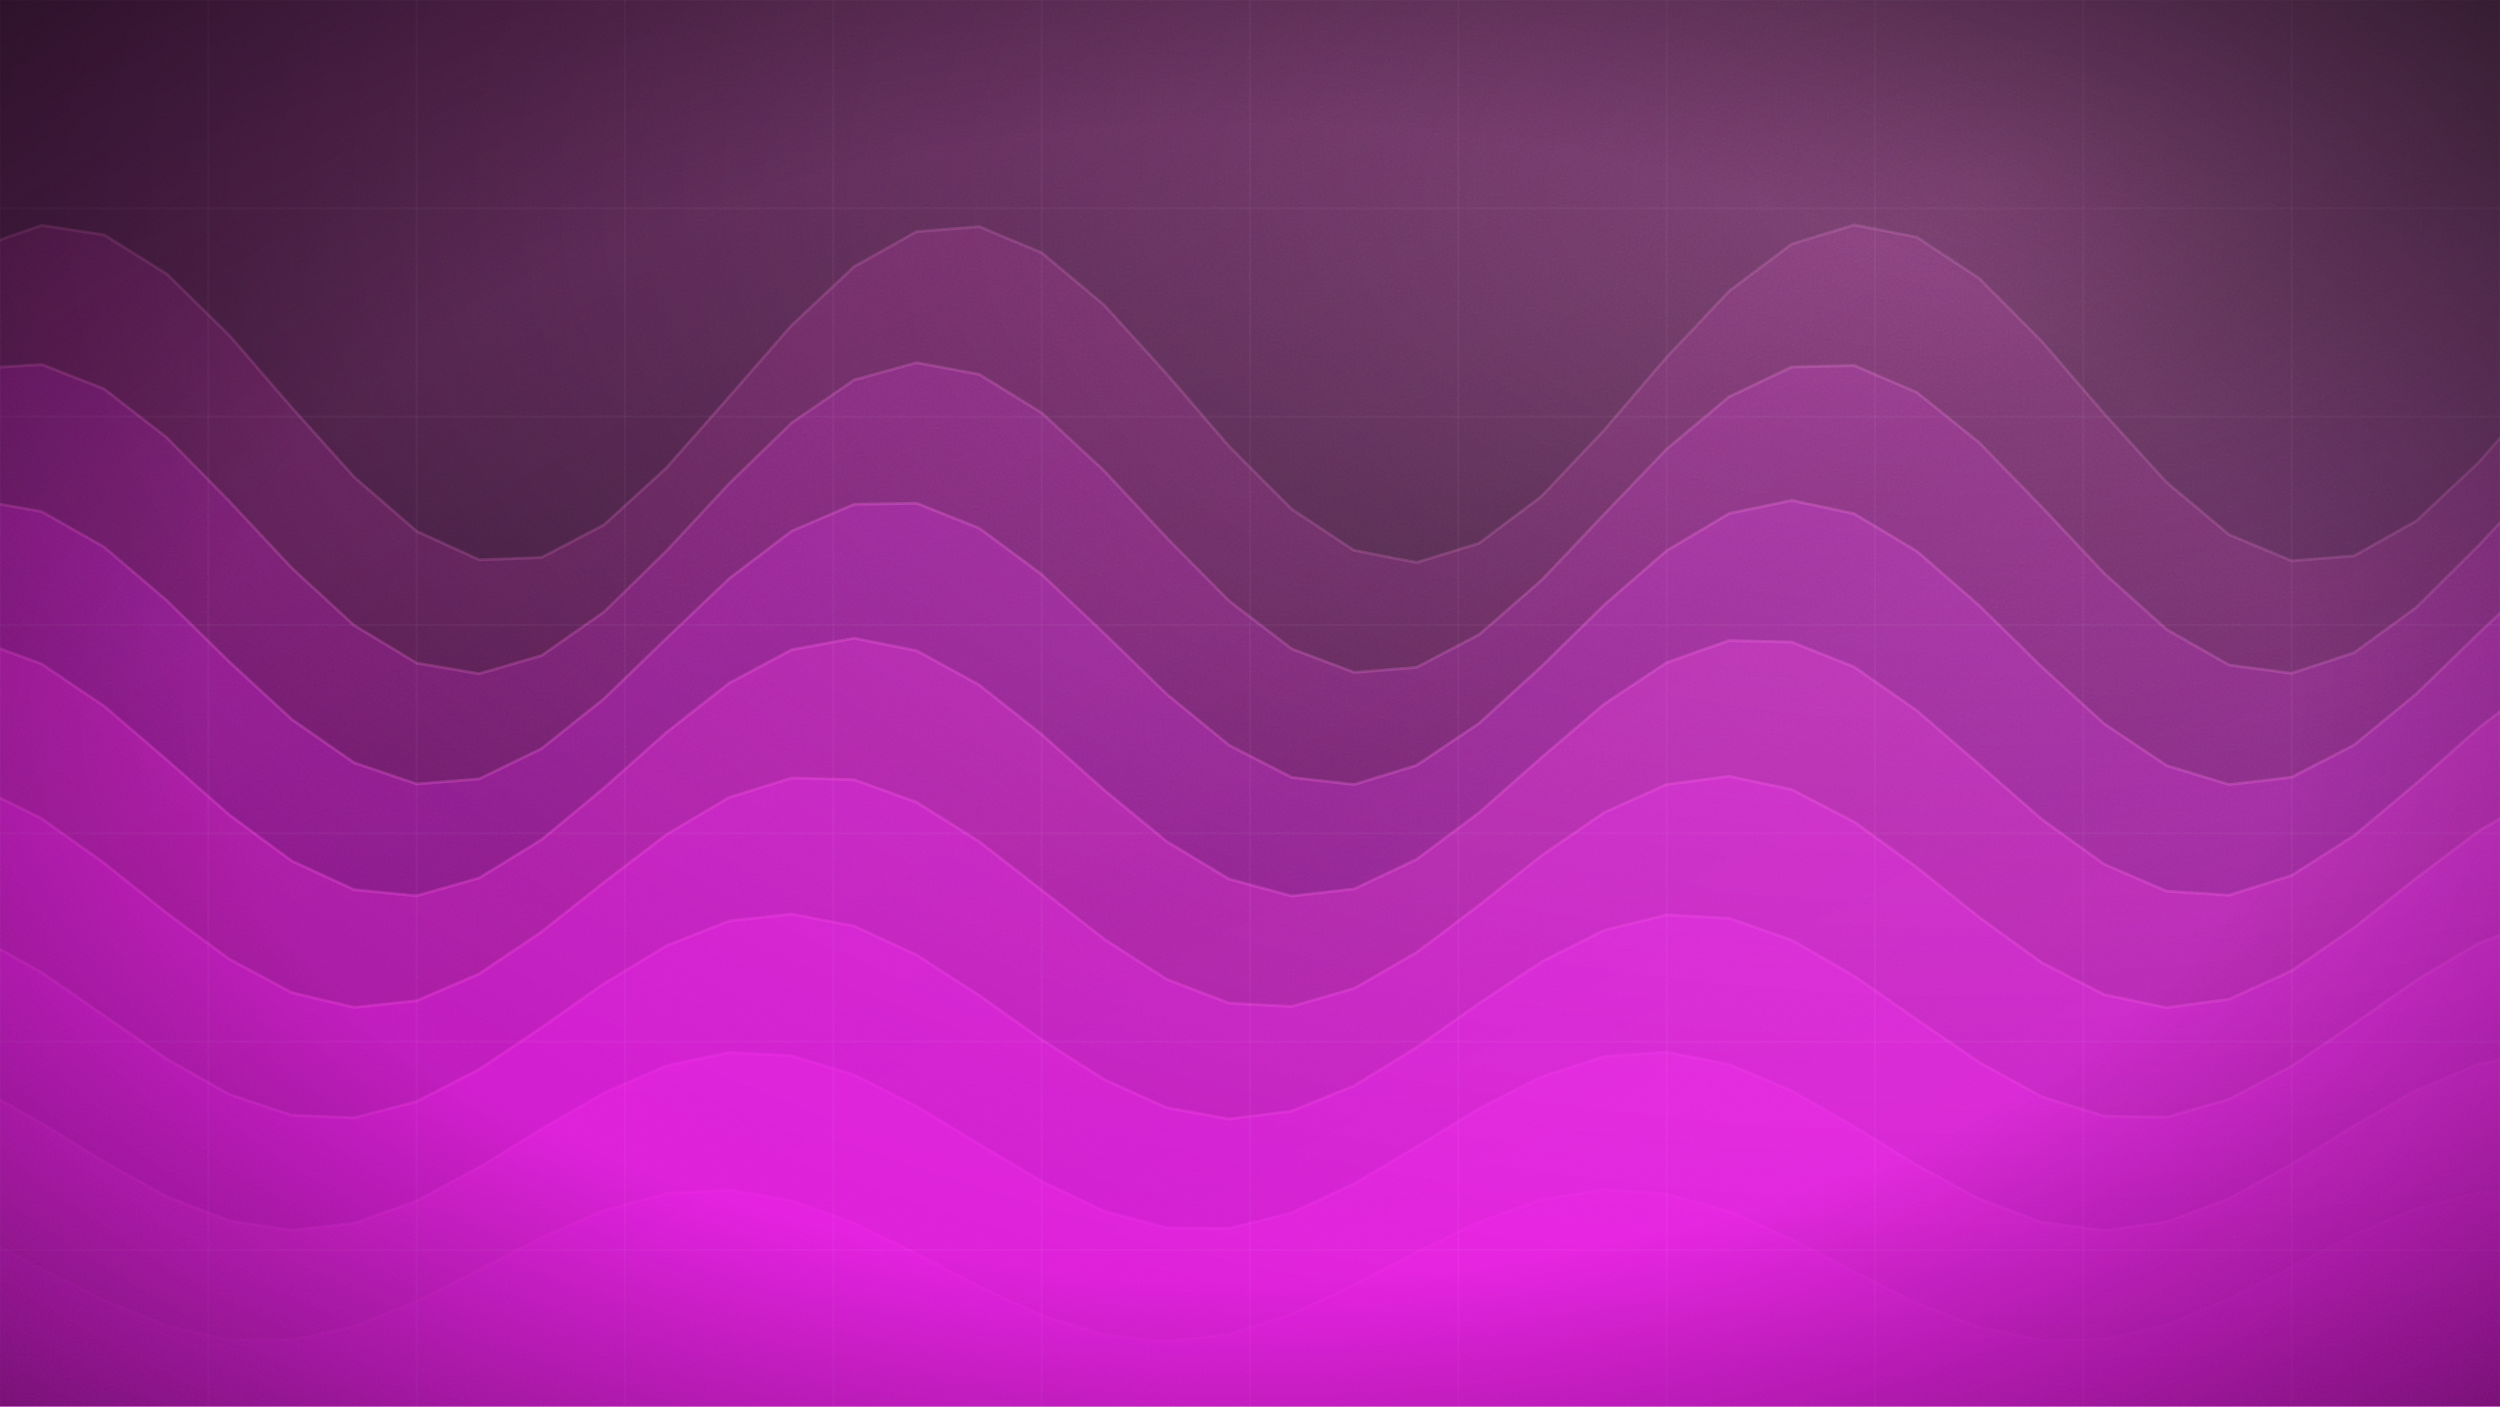
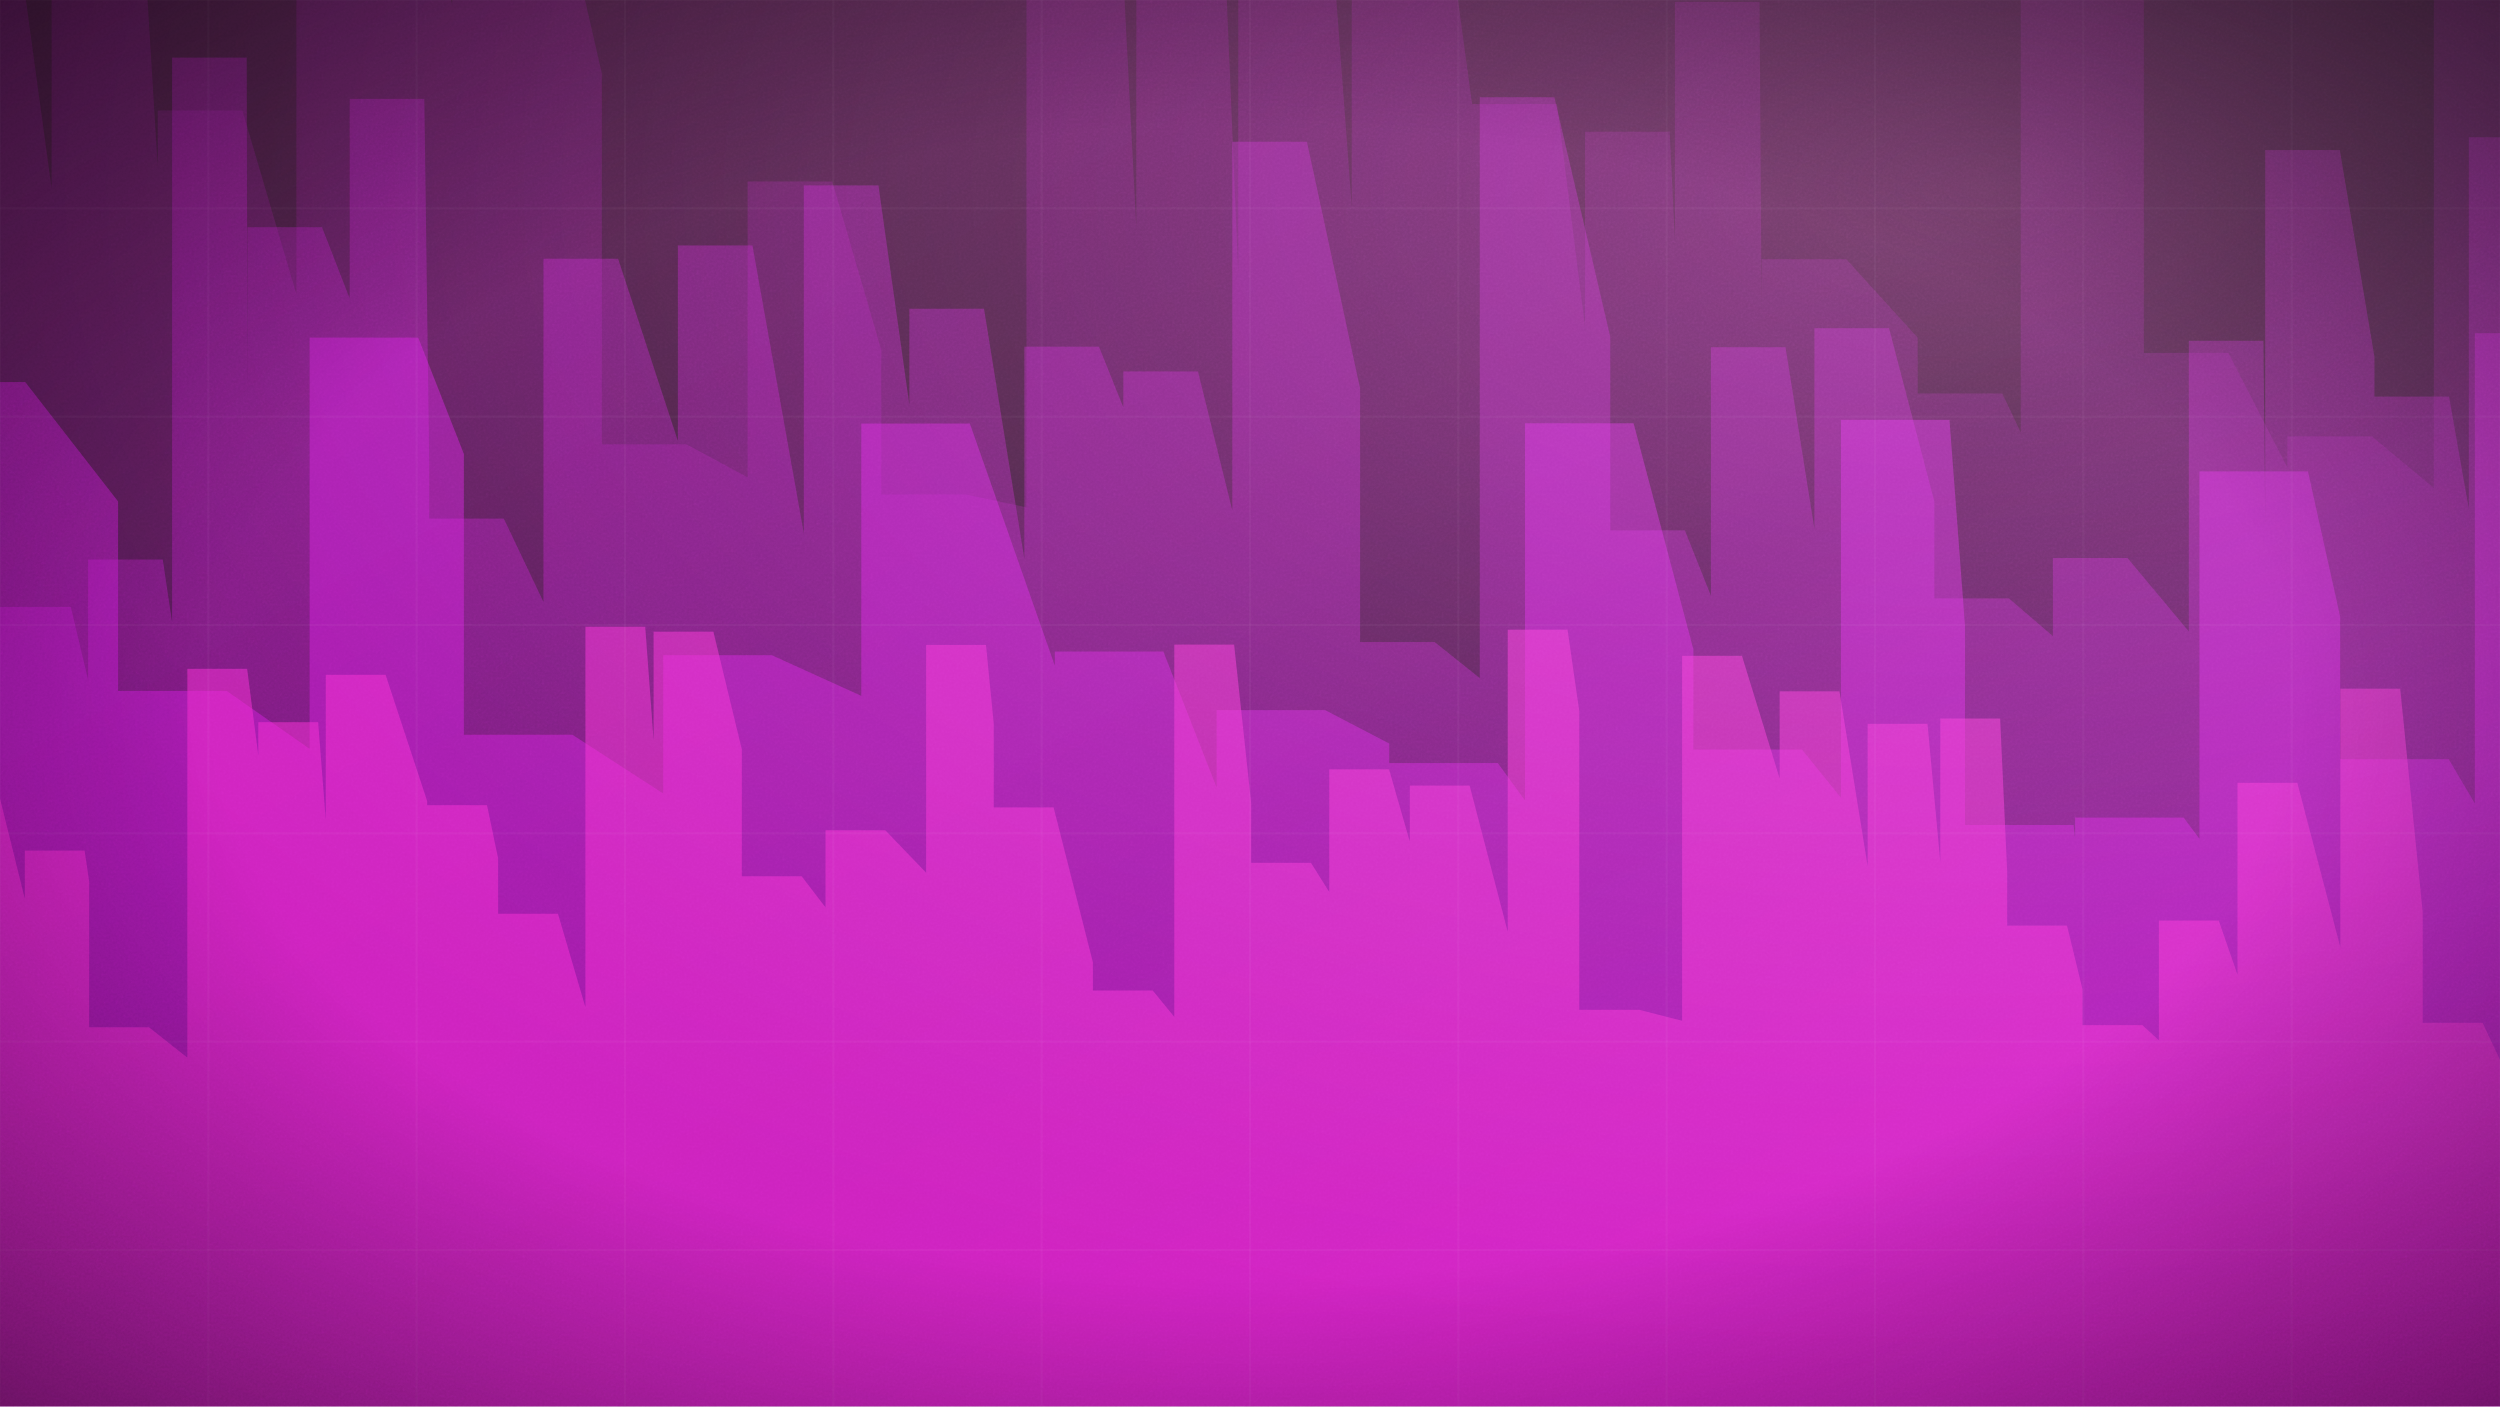
<svg xmlns="http://www.w3.org/2000/svg" viewBox="0 0 1200 675" width="1200" height="675" role="img" aria-label="Abstract cover illustration">
  <defs>
    <linearGradient id="bg" x1="0" y1="0" x2="1" y2="1">
      <stop offset="0" stop-color="#511d4b" />
      <stop offset="0.55" stop-color="#251228" />
      <stop offset="1" stop-color="#5f1a69" />
    </linearGradient>
    <radialGradient id="core" cx="0.4" cy="0.35" r="0.75">
      <stop offset="0" stop-color="#f882d7" stop-opacity="0.95" />
      <stop offset="0.5" stop-color="#f52ed2" stop-opacity="0.55" />
      <stop offset="1" stop-color="#e11cee" stop-opacity="0" />
    </radialGradient>
    <radialGradient id="halo" cx="0.79" cy="0.13" r="0.85">
      <stop offset="0" stop-color="#f882d7" stop-opacity="0.4" />
      <stop offset="1" stop-color="#f882d7" stop-opacity="0" />
    </radialGradient>
    <radialGradient id="vig" cx="0.5" cy="0.5" r="0.75">
      <stop offset="0.55" stop-color="#000000" stop-opacity="0" />
      <stop offset="1" stop-color="#000000" stop-opacity="0.55" />
    </radialGradient>
    <filter id="grain" x="0" y="0" width="100%" height="100%">
      <feTurbulence type="fractalNoise" baseFrequency="0.85" numOctaves="3" stitchTiles="stitch" result="t" />
      <feColorMatrix type="saturate" values="0" in="t" result="g" />
    </filter>
    <clipPath id="frame">
      <rect x="0" y="0" width="1200" height="675" />
    </clipPath>
  </defs>
  <rect width="1200" height="675" fill="url(#bg)" />
  <g clip-path="url(#frame)">
-     <path d="M -40 607.5 L -40 580.65 L -10 593.56 L 20 609.06 L 50 624.27 L 80 636.36 L 110 643.09 L 140 643.2 L 170 636.67 L 200 624.71 L 230 609.56 L 260 594.03 L 290 580.99 L 320 572.89 L 350 571.22 L 380 576.3 L 410 587.18 L 440 601.83 L 470 617.54 L 500 631.39 L 530 640.79 L 560 644 L 590 640.43 L 620 630.73 L 650 616.71 L 680 600.99 L 710 586.47 L 740 575.86 L 770 571.14 L 800 573.17 L 830 581.59 L 860 594.83 L 890 610.42 L 920 625.47 L 950 637.18 L 980 643.37 L 1010 642.89 L 1040 635.83 L 1070 623.51 L 1100 608.2 L 1130 592.77 L 1160 580.08 L 1190 572.48 L 1220 571.4 L 1240 715 L -40 715 Z" fill="#e11cee" fill-opacity="0.56" />
-     <path d="M -40 607.5 L -40 580.65 L -10 593.56 L 20 609.06 L 50 624.27 L 80 636.36 L 110 643.09 L 140 643.2 L 170 636.67 L 200 624.71 L 230 609.56 L 260 594.03 L 290 580.99 L 320 572.89 L 350 571.22 L 380 576.3 L 410 587.18 L 440 601.83 L 470 617.54 L 500 631.39 L 530 640.79 L 560 644 L 590 640.43 L 620 630.73 L 650 616.71 L 680 600.99 L 710 586.47 L 740 575.86 L 770 571.14 L 800 573.17 L 830 581.59 L 860 594.83 L 890 610.42 L 920 625.47 L 950 637.18 L 980 643.37 L 1010 642.89 L 1040 635.83 L 1070 623.51 L 1100 608.2 L 1130 592.77 L 1160 580.08 L 1190 572.48 L 1220 571.4" fill="none" stroke="#f882d7" stroke-opacity="0.48" stroke-width="1.4" />
-     <path d="M -40 547.71 L -40 510.12 L -10 522.29 L 20 539.2 L 50 557.68 L 80 574.31 L 110 586 L 140 590.57 L 170 587.17 L 200 576.43 L 230 560.36 L 260 541.93 L 290 524.58 L 320 511.53 L 350 505.21 L 380 506.79 L 410 515.98 L 440 531.07 L 470 549.25 L 500 567.15 L 530 581.44 L 560 589.45 L 590 589.71 L 620 582.15 L 650 568.2 L 680 550.43 L 710 532.16 L 740 516.79 L 770 507.16 L 800 505.07 L 830 510.91 L 860 523.6 L 890 540.76 L 920 559.22 L 950 575.54 L 980 586.69 L 1010 590.59 L 1040 586.52 L 1070 575.23 L 1100 558.83 L 1130 540.36 L 1160 523.26 L 1190 510.7 L 1220 505.03 L 1240 715 L -40 715 Z" fill="#f52ed2" fill-opacity="0.5" />
-     <path d="M -40 547.71 L -40 510.12 L -10 522.29 L 20 539.2 L 50 557.68 L 80 574.31 L 110 586 L 140 590.57 L 170 587.17 L 200 576.43 L 230 560.36 L 260 541.93 L 290 524.58 L 320 511.53 L 350 505.21 L 380 506.79 L 410 515.98 L 440 531.07 L 470 549.25 L 500 567.15 L 530 581.44 L 560 589.45 L 590 589.71 L 620 582.15 L 650 568.2 L 680 550.43 L 710 532.16 L 740 516.79 L 770 507.16 L 800 505.07 L 830 510.91 L 860 523.6 L 890 540.76 L 920 559.22 L 950 575.54 L 980 586.69 L 1010 590.59 L 1040 586.52 L 1070 575.23 L 1100 558.83 L 1130 540.36 L 1160 523.26 L 1190 510.7 L 1220 505.03" fill="none" stroke="#f882d7" stroke-opacity="0.44" stroke-width="1.4" />
-     <path d="M -40 487.93 L -40 440.32 L -10 450.05 L 20 466.82 L 50 487.52 L 80 508.3 L 110 525.28 L 140 535.32 L 170 536.55 L 200 528.74 L 230 513.34 L 260 493.22 L 290 472.11 L 320 453.94 L 350 442.09 L 380 438.77 L 410 444.58 L 440 458.46 L 470 477.81 L 500 499.04 L 530 518.21 L 560 531.75 L 590 537.14 L 620 533.38 L 650 521.17 L 680 502.78 L 710 481.63 L 740 461.65 L 770 446.55 L 800 439.15 L 830 440.82 L 860 451.25 L 890 468.49 L 920 489.35 L 950 509.95 L 980 526.45 L 1010 535.79 L 1040 536.23 L 1070 527.69 L 1100 511.76 L 1130 491.39 L 1160 470.39 L 1190 452.64 L 1220 441.46 L 1240 715 L -40 715 Z" fill="#e11cee" fill-opacity="0.44" />
-     <path d="M -40 487.93 L -40 440.32 L -10 450.05 L 20 466.82 L 50 487.52 L 80 508.3 L 110 525.28 L 140 535.32 L 170 536.55 L 200 528.74 L 230 513.34 L 260 493.22 L 290 472.11 L 320 453.94 L 350 442.09 L 380 438.77 L 410 444.58 L 440 458.46 L 470 477.81 L 500 499.04 L 530 518.21 L 560 531.75 L 590 537.14 L 620 533.38 L 650 521.17 L 680 502.78 L 710 481.63 L 740 461.65 L 770 446.55 L 800 439.15 L 830 440.82 L 860 451.25 L 890 468.49 L 920 489.35 L 950 509.95 L 980 526.45 L 1010 535.79 L 1040 536.23 L 1070 527.69 L 1100 511.76 L 1130 491.39 L 1160 470.39 L 1190 452.64 L 1220 441.46" fill="none" stroke="#f882d7" stroke-opacity="0.39" stroke-width="1.4" />
-     <path d="M -40 428.14 L -40 372.53 L -10 378.07 L 20 392.92 L 50 414.32 L 80 438.29 L 110 460.37 L 140 476.47 L 170 483.57 L 200 480.37 L 230 467.46 L 260 447.24 L 290 423.47 L 320 400.57 L 350 382.79 L 380 373.45 L 410 374.27 L 440 385.12 L 470 403.96 L 500 427.3 L 530 450.79 L 560 470.08 L 590 481.57 L 620 483.12 L 650 474.45 L 680 457.18 L 710 434.5 L 740 410.64 L 770 390.04 L 800 376.52 L 830 372.6 L 860 379 L 890 394.55 L 920 416.33 L 950 440.32 L 980 462.04 L 1010 477.46 L 1040 483.71 L 1070 479.62 L 1100 465.97 L 1130 445.28 L 1160 421.41 L 1190 398.79 L 1220 381.62 L 1240 715 L -40 715 Z" fill="#e11cee" fill-opacity="0.38" />
-     <path d="M -40 428.14 L -40 372.53 L -10 378.07 L 20 392.92 L 50 414.32 L 80 438.29 L 110 460.37 L 140 476.47 L 170 483.57 L 200 480.37 L 230 467.46 L 260 447.24 L 290 423.47 L 320 400.57 L 350 382.79 L 380 373.45 L 410 374.27 L 440 385.12 L 470 403.96 L 500 427.3 L 530 450.79 L 560 470.08 L 590 481.57 L 620 483.12 L 650 474.45 L 680 457.18 L 710 434.5 L 740 410.64 L 770 390.04 L 800 376.52 L 830 372.6 L 860 379 L 890 394.55 L 920 416.33 L 950 440.32 L 980 462.04 L 1010 477.46 L 1040 483.71 L 1070 479.62 L 1100 465.97 L 1130 445.28 L 1160 421.41 L 1190 398.79 L 1220 381.62" fill="none" stroke="#f882d7" stroke-opacity="0.35" stroke-width="1.4" />
-     <path d="M -40 368.36 L -40 307.95 L -10 307.69 L 20 318.71 L 50 338.96 L 80 364.68 L 110 391.08 L 140 413.25 L 170 427.08 L 200 429.99 L 230 421.44 L 260 403.02 L 290 378.16 L 320 351.47 L 350 327.92 L 380 311.89 L 410 306.36 L 440 312.36 L 470 328.77 L 500 352.53 L 530 379.24 L 560 403.93 L 590 422 L 620 430.1 L 650 426.72 L 680 412.48 L 710 390.05 L 740 363.58 L 770 338 L 800 318.06 L 830 307.47 L 860 308.21 L 890 320.13 L 920 341.01 L 950 366.98 L 980 393.21 L 1010 414.81 L 1040 427.78 L 1070 429.7 L 1100 420.21 L 1130 401.08 L 1160 375.87 L 1190 349.26 L 1220 326.2 L 1240 715 L -40 715 Z" fill="#f52ed2" fill-opacity="0.32" />
-     <path d="M -40 368.36 L -40 307.95 L -10 307.69 L 20 318.71 L 50 338.96 L 80 364.68 L 110 391.08 L 140 413.25 L 170 427.08 L 200 429.99 L 230 421.44 L 260 403.02 L 290 378.16 L 320 351.47 L 350 327.92 L 380 311.89 L 410 306.36 L 440 312.36 L 470 328.77 L 500 352.53 L 530 379.24 L 560 403.93 L 590 422 L 620 430.1 L 650 426.72 L 680 412.48 L 710 390.05 L 740 363.58 L 770 338 L 800 318.06 L 830 307.47 L 860 308.21 L 890 320.13 L 920 341.01 L 950 366.98 L 980 393.21 L 1010 414.81 L 1040 427.78 L 1070 429.7 L 1100 420.21 L 1130 401.08 L 1160 375.87 L 1190 349.26 L 1220 326.2" fill="none" stroke="#f882d7" stroke-opacity="0.31" stroke-width="1.4" />
-     <path d="M -40 308.57 L -40 247.61 L -10 240.24 L 20 245.58 L 50 262.63 L 80 288.22 L 110 317.6 L 140 345.29 L 170 366.16 L 200 376.32 L 230 373.89 L 260 359.31 L 290 335.3 L 320 306.31 L 350 277.75 L 380 254.92 L 410 242.06 L 440 241.57 L 470 253.54 L 500 275.74 L 530 304.04 L 560 333.19 L 590 357.75 L 620 373.18 L 650 376.59 L 680 367.36 L 710 347.19 L 740 319.85 L 770 290.41 L 800 264.34 L 830 246.5 L 860 240.2 L 890 246.61 L 920 264.55 L 950 290.66 L 980 320.11 L 1010 347.41 L 1040 367.49 L 1070 376.62 L 1100 373.09 L 1130 357.57 L 1160 332.94 L 1190 303.77 L 1220 275.5 L 1240 715 L -40 715 Z" fill="#e11cee" fill-opacity="0.26" />
-     <path d="M -40 308.57 L -40 247.61 L -10 240.24 L 20 245.58 L 50 262.63 L 80 288.22 L 110 317.6 L 140 345.29 L 170 366.16 L 200 376.32 L 230 373.89 L 260 359.31 L 290 335.3 L 320 306.31 L 350 277.75 L 380 254.92 L 410 242.06 L 440 241.57 L 470 253.54 L 500 275.74 L 530 304.04 L 560 333.19 L 590 357.75 L 620 373.18 L 650 376.59 L 680 367.36 L 710 347.19 L 740 319.85 L 770 290.41 L 800 264.34 L 830 246.5 L 860 240.2 L 890 246.61 L 920 264.55 L 950 290.66 L 980 320.11 L 1010 347.41 L 1040 367.49 L 1070 376.62 L 1100 373.09 L 1130 357.57 L 1160 332.94 L 1190 303.77 L 1220 275.5" fill="none" stroke="#f882d7" stroke-opacity="0.27" stroke-width="1.4" />
-     <path d="M -40 248.79 L -40 192.24 L -10 176.91 L 20 174.96 L 50 186.72 L 80 210.03 L 110 240.54 L 140 272.59 L 170 300.21 L 200 318.27 L 230 323.41 L 260 314.67 L 290 293.69 L 320 264.35 L 350 232.13 L 380 203 L 410 182.38 L 440 174.11 L 470 179.72 L 500 198.18 L 530 226.04 L 560 258.14 L 590 288.49 L 620 311.46 L 650 322.78 L 680 320.34 L 710 304.6 L 740 278.48 L 770 246.84 L 800 215.56 L 830 190.46 L 860 176.2 L 890 175.44 L 920 188.32 L 950 212.44 L 980 243.31 L 1010 275.21 L 1040 302.19 L 1070 319.24 L 1100 323.2 L 1130 313.31 L 1160 291.43 L 1190 261.62 L 1220 229.43 L 1240 715 L -40 715 Z" fill="#e11cee" fill-opacity="0.2" />
-     <path d="M -40 248.79 L -40 192.24 L -10 176.91 L 20 174.96 L 50 186.72 L 80 210.03 L 110 240.54 L 140 272.59 L 170 300.21 L 200 318.27 L 230 323.41 L 260 314.67 L 290 293.69 L 320 264.35 L 350 232.13 L 380 203 L 410 182.38 L 440 174.11 L 470 179.72 L 500 198.18 L 530 226.04 L 560 258.14 L 590 288.49 L 620 311.46 L 650 322.78 L 680 320.34 L 710 304.6 L 740 278.48 L 770 246.84 L 800 215.56 L 830 190.46 L 860 176.2 L 890 175.44 L 920 188.32 L 950 212.44 L 980 243.31 L 1010 275.21 L 1040 302.19 L 1070 319.24 L 1100 323.2 L 1130 313.31 L 1160 291.43 L 1190 261.62 L 1220 229.43" fill="none" stroke="#f882d7" stroke-opacity="0.22" stroke-width="1.4" />
-     <path d="M -40 189 L -40 142.18 L -10 118.64 L 20 108.19 L 50 112.75 L 80 131.5 L 110 160.93 L 140 195.58 L 170 229.01 L 200 255 L 230 268.72 L 260 267.62 L 290 251.89 L 320 224.48 L 350 190.47 L 380 156.18 L 410 128 L 440 111.16 L 470 108.79 L 500 121.33 L 530 146.46 L 560 179.5 L 590 214.3 L 620 244.4 L 650 264.2 L 680 270.01 L 710 260.77 L 740 238.18 L 770 206.45 L 800 171.47 L 830 139.75 L 860 117.19 L 890 107.98 L 920 113.84 L 950 133.66 L 980 163.78 L 1010 198.59 L 1040 231.61 L 1070 256.71 L 1100 269.22 L 1130 266.82 L 1160 249.95 L 1190 221.74 L 1220 187.45 L 1240 715 L -40 715 Z" fill="#f52ed2" fill-opacity="0.14" />
-     <path d="M -40 189 L -40 142.18 L -10 118.64 L 20 108.19 L 50 112.75 L 80 131.5 L 110 160.93 L 140 195.58 L 170 229.01 L 200 255 L 230 268.72 L 260 267.62 L 290 251.89 L 320 224.48 L 350 190.47 L 380 156.18 L 410 128 L 440 111.16 L 470 108.79 L 500 121.33 L 530 146.46 L 560 179.5 L 590 214.3 L 620 244.4 L 650 264.2 L 680 270.01 L 710 260.77 L 740 238.18 L 770 206.45 L 800 171.47 L 830 139.75 L 860 117.19 L 890 107.98 L 920 113.84 L 950 133.66 L 980 163.78 L 1010 198.59 L 1040 231.61 L 1070 256.71 L 1100 269.22 L 1130 266.82 L 1160 249.95 L 1190 221.74 L 1220 187.45" fill="none" stroke="#f882d7" stroke-opacity="0.18" stroke-width="1.4" />
+     <path d="M -40 695 L -40 -86.75 L 0.61 -86.75 L 24.77 90.47 L 24.77 -89.32 L 65.37 -89.32 L 75.73 80.18 L 75.73 53.03 L 116.34 53.03 L 142.28 141.29 L 142.28 -115.4 L 182.89 -115.4 L 217.07 2.07 L 217.07 -101.2 L 257.67 -101.2 L 288.9 35.34 L 288.9 213.3 L 329.5 213.3 L 358.87 229.13 L 358.87 87.11 L 399.48 87.11 L 423.03 168.11 L 423.03 237.37 L 463.64 237.37 L 492.7 243.52 L 492.7 -125.52 L 533.31 -125.52 L 545.43 109.15 L 545.43 -67.93 L 586.04 -67.93 L 594.37 131.65 L 594.37 -86.78 L 634.98 -86.78 L 648.83 99.14 L 648.83 -76.7 L 689.44 -76.7 L 706.72 50.87 L 706.72 49.96 L 747.33 49.96 L 760.82 156.81 L 760.82 63.22 L 801.43 63.22 L 803.98 115.77 L 803.98 0.93 L 844.58 0.93 L 845.6 153.18 L 845.6 124.43 L 886.21 124.43 L 920.49 162.09 L 920.49 188.86 L 961.1 188.86 L 969.96 207.57 L 969.96 -111.07 L 1010.57 -111.07 L 1029.05 -34.08 L 1029.05 169.42 L 1069.65 169.42 L 1097.93 224.46 L 1097.93 209.48 L 1138.54 209.48 L 1168.25 234.23 L 1168.25 -130.84 L 1208.86 -130.84 L 1218.62 12.24 L 1218.62 193.33 L 1259.23 193.33 L 1272.45 237.29 L 1240 695 Z" fill="#e11cee" fill-opacity="0.16" />
+     <path d="M -40 695 L -40 206.62 L -4.19 206.62 L -1.84 256.07 L -1.84 291.32 L 33.97 291.32 L 42.31 326.4 L 42.31 268.58 L 78.12 268.58 L 82.61 298.68 L 82.61 27.66 L 118.43 27.66 L 118.76 196.97 L 118.76 109.05 L 154.57 109.05 L 167.86 143.29 L 167.86 47.47 L 203.68 47.47 L 206.02 221.99 L 206.02 248.94 L 241.84 248.94 L 260.87 288.95 L 260.87 124.19 L 296.69 124.19 L 325.37 211.6 L 325.37 117.81 L 361.18 117.81 L 385.84 256.06 L 385.84 88.99 L 421.65 88.99 L 436.5 194.28 L 436.5 148.18 L 472.32 148.18 L 491.69 268.22 L 491.69 166.41 L 527.5 166.41 L 539.21 195.56 L 539.21 178.31 L 575.02 178.31 L 591.51 244.97 L 591.51 68.03 L 627.32 68.03 L 652.84 186.45 L 652.84 308.2 L 688.65 308.2 L 710.29 325.49 L 710.29 46.69 L 746.1 46.69 L 772.93 161.72 L 772.93 254.57 L 808.74 254.57 L 821.24 285.94 L 821.24 166.67 L 857.05 166.67 L 870.92 253.89 L 870.92 157.52 L 906.73 157.52 L 928.48 240.68 L 928.48 287.23 L 964.29 287.23 L 985.39 305.35 L 985.39 267.85 L 1021.2 267.85 L 1050.64 303.11 L 1050.64 163.57 L 1086.46 163.57 L 1087.3 252.41 L 1087.3 72.02 L 1123.11 72.02 L 1139.74 171.34 L 1139.74 190.36 L 1175.55 190.36 L 1185.04 244.27 L 1185.04 65.9 L 1220.85 65.9 L 1243.93 106.74 L 1240 695 Z" fill="#e11cee" fill-opacity="0.29" />
+     <path d="M -40 695 L -40 183.38 L 12.11 183.38 L 56.67 240.68 L 56.67 331.64 L 108.78 331.64 L 148.61 359.45 L 148.61 162.05 L 200.73 162.05 L 222.65 217.88 L 222.65 352.68 L 274.76 352.68 L 318.35 380.91 L 318.35 314.5 L 370.47 314.5 L 413.42 334.02 L 413.42 203.3 L 465.54 203.3 L 506.3 319.45 L 506.3 312.72 L 558.41 312.72 L 583.98 377.99 L 583.98 340.87 L 636.09 340.87 L 666.84 356.9 L 666.84 366.27 L 718.95 366.27 L 732.01 384.23 L 732.01 203.16 L 784.12 203.16 L 812.83 311.75 L 812.83 359.77 L 864.95 359.77 L 883.65 382.92 L 883.65 201.54 L 935.76 201.54 L 943.2 300.47 L 943.2 396 L 995.32 396 L 996.05 402.49 L 996.05 392.44 L 1048.16 392.44 L 1055.72 402.59 L 1055.72 226.28 L 1107.83 226.28 L 1123.28 296.05 L 1123.28 364.42 L 1175.39 364.42 L 1187.91 385.64 L 1187.91 159.93 L 1240.02 159.93 L 1264.06 285.35 L 1240 695 Z" fill="#e11cee" fill-opacity="0.41" />
+     <path d="M -40 695 L -40 337.8 L -11.28 337.8 L 11.91 431.35 L 11.91 408.3 L 40.62 408.3 L 42.79 423.08 L 42.79 493.1 L 71.51 493.1 L 89.92 507.66 L 89.92 321.03 L 118.63 321.03 L 123.99 362.63 L 123.99 346.64 L 152.71 346.64 L 156.36 393.6 L 156.36 323.89 L 185.08 323.89 L 205.04 384.55 L 205.04 386.5 L 233.76 386.5 L 239.1 412.05 L 239.1 438.59 L 267.82 438.59 L 281 483.48 L 281 300.82 L 309.71 300.82 L 313.72 355.23 L 313.72 303.19 L 342.43 303.19 L 356.07 359.67 L 356.07 420.61 L 384.79 420.61 L 396.25 435.56 L 396.25 398.53 L 424.96 398.53 L 444.55 418.91 L 444.55 309.58 L 473.26 309.58 L 477.01 347.56 L 477.01 387.56 L 505.72 387.56 L 524.58 461.85 L 524.58 475.44 L 553.29 475.44 L 563.66 488.1 L 563.66 309.42 L 592.38 309.42 L 600.56 385.54 L 600.56 414.16 L 629.27 414.16 L 638.03 428.16 L 638.03 369.28 L 666.75 369.28 L 676.7 403.92 L 676.7 377.1 L 705.42 377.1 L 723.71 447.25 L 723.71 302.23 L 752.42 302.23 L 758.05 341.36 L 758.05 484.69 L 786.76 484.69 L 807.41 489.97 L 807.41 314.78 L 836.13 314.78 L 854.23 373.62 L 854.23 331.84 L 882.94 331.84 L 896.47 415.72 L 896.47 347.44 L 925.19 347.44 L 931.35 413.69 L 931.35 344.91 L 960.06 344.91 L 963.44 418.15 L 963.44 444.28 L 992.16 444.28 L 999.6 474.9 L 999.6 492.05 L 1028.32 492.05 L 1036.27 499.35 L 1036.27 441.9 L 1064.99 441.9 L 1073.99 467.83 L 1073.99 375.76 L 1102.71 375.76 L 1123.37 454.69 L 1123.37 330.57 L 1152.09 330.57 L 1162.9 437.92 L 1162.9 490.93 L 1191.62 490.93 L 1200.56 509.87 L 1200.56 463.3 L 1229.28 463.3 L 1232.67 488.81 L 1232.67 395.43 L 1261.38 395.43 L 1279.16 435.72 L 1240 695 Z" fill="#f52ed2" fill-opacity="0.54" />
  </g>
  <rect width="1200" height="675" fill="url(#halo)" style="mix-blend-mode:screen" />
  <g clip-path="url(#frame)">
    <line x1="0" y1="0" x2="0" y2="675" stroke="#ffffff" stroke-opacity="0.035" stroke-width="1" />
    <line x1="100" y1="0" x2="100" y2="675" stroke="#ffffff" stroke-opacity="0.035" stroke-width="1" />
    <line x1="200" y1="0" x2="200" y2="675" stroke="#ffffff" stroke-opacity="0.035" stroke-width="1" />
    <line x1="300" y1="0" x2="300" y2="675" stroke="#ffffff" stroke-opacity="0.035" stroke-width="1" />
    <line x1="400" y1="0" x2="400" y2="675" stroke="#ffffff" stroke-opacity="0.035" stroke-width="1" />
    <line x1="500" y1="0" x2="500" y2="675" stroke="#ffffff" stroke-opacity="0.035" stroke-width="1" />
    <line x1="600" y1="0" x2="600" y2="675" stroke="#ffffff" stroke-opacity="0.035" stroke-width="1" />
    <line x1="700" y1="0" x2="700" y2="675" stroke="#ffffff" stroke-opacity="0.035" stroke-width="1" />
    <line x1="800" y1="0" x2="800" y2="675" stroke="#ffffff" stroke-opacity="0.035" stroke-width="1" />
    <line x1="900" y1="0" x2="900" y2="675" stroke="#ffffff" stroke-opacity="0.035" stroke-width="1" />
    <line x1="1000" y1="0" x2="1000" y2="675" stroke="#ffffff" stroke-opacity="0.035" stroke-width="1" />
    <line x1="1100" y1="0" x2="1100" y2="675" stroke="#ffffff" stroke-opacity="0.035" stroke-width="1" />
    <line x1="1200" y1="0" x2="1200" y2="675" stroke="#ffffff" stroke-opacity="0.035" stroke-width="1" />
    <line x1="0" y1="0" x2="1200" y2="0" stroke="#ffffff" stroke-opacity="0.035" stroke-width="1" />
    <line x1="0" y1="100" x2="1200" y2="100" stroke="#ffffff" stroke-opacity="0.035" stroke-width="1" />
    <line x1="0" y1="200" x2="1200" y2="200" stroke="#ffffff" stroke-opacity="0.035" stroke-width="1" />
    <line x1="0" y1="300" x2="1200" y2="300" stroke="#ffffff" stroke-opacity="0.035" stroke-width="1" />
    <line x1="0" y1="400" x2="1200" y2="400" stroke="#ffffff" stroke-opacity="0.035" stroke-width="1" />
    <line x1="0" y1="500" x2="1200" y2="500" stroke="#ffffff" stroke-opacity="0.035" stroke-width="1" />
    <line x1="0" y1="600" x2="1200" y2="600" stroke="#ffffff" stroke-opacity="0.035" stroke-width="1" />
  </g>
  <rect width="1200" height="675" fill="url(#vig)" />
  <rect width="1200" height="675" filter="url(#grain)" opacity="0.14" style="mix-blend-mode:overlay" />
</svg>
